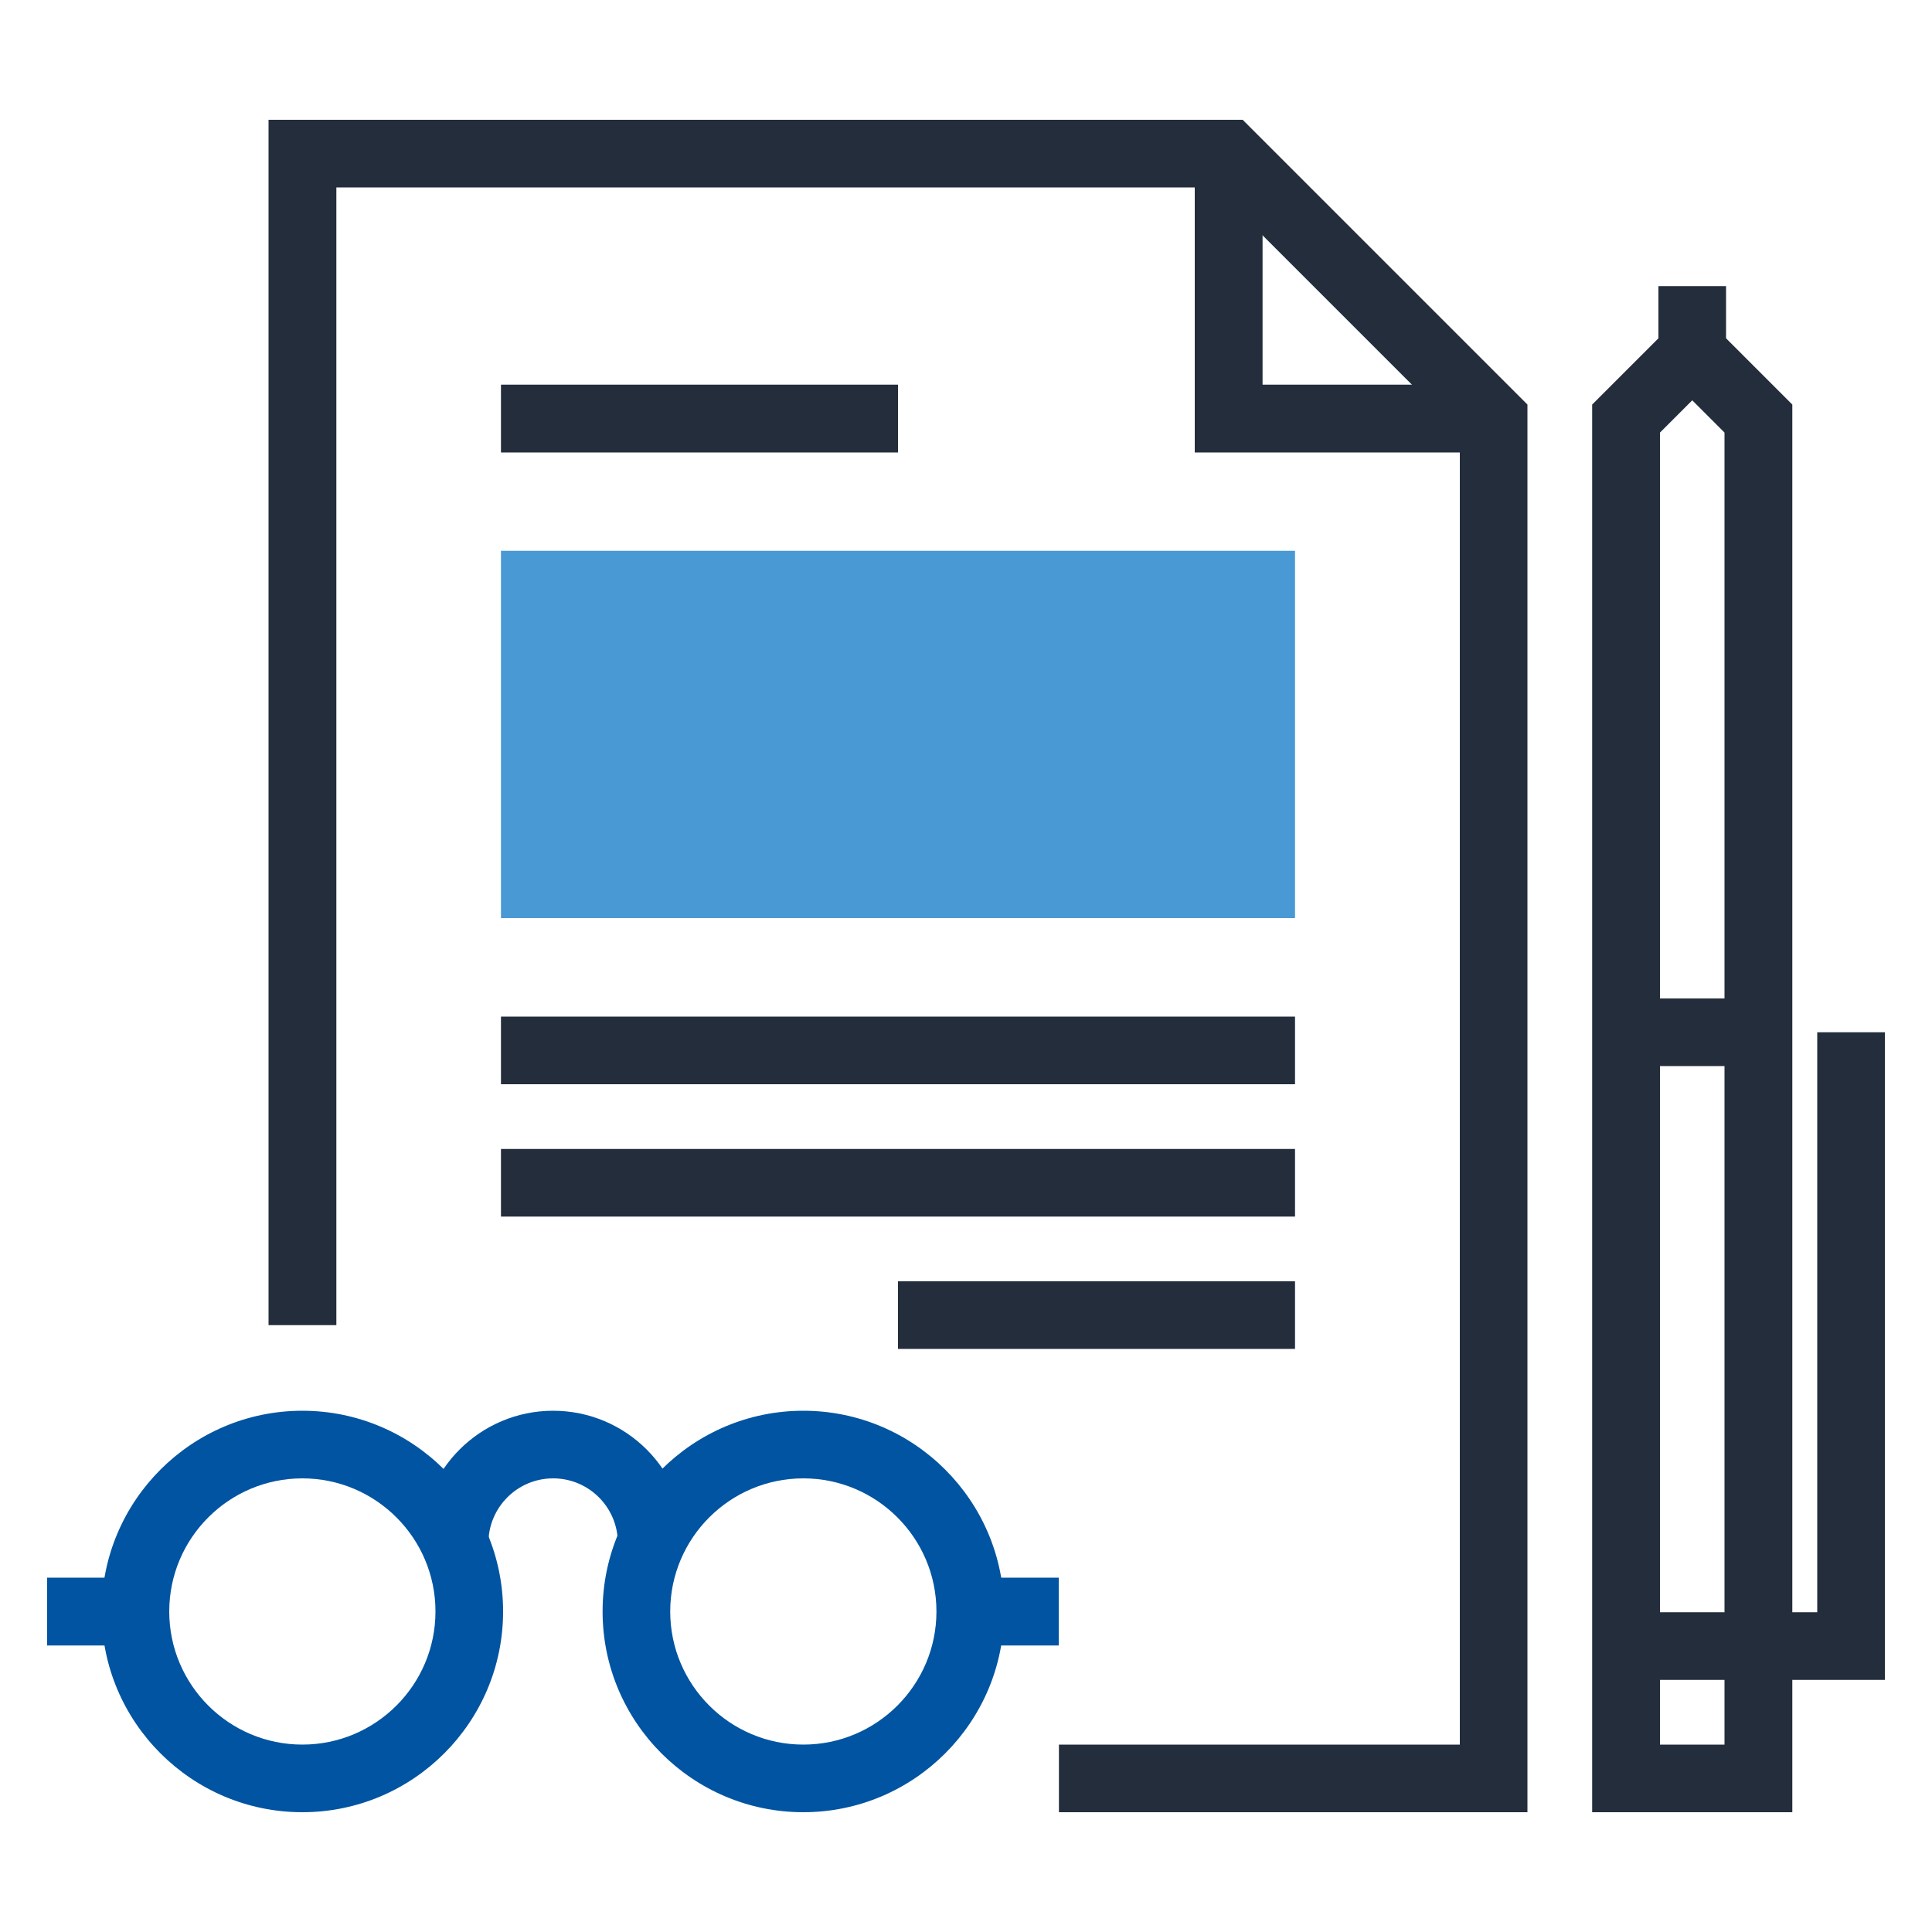
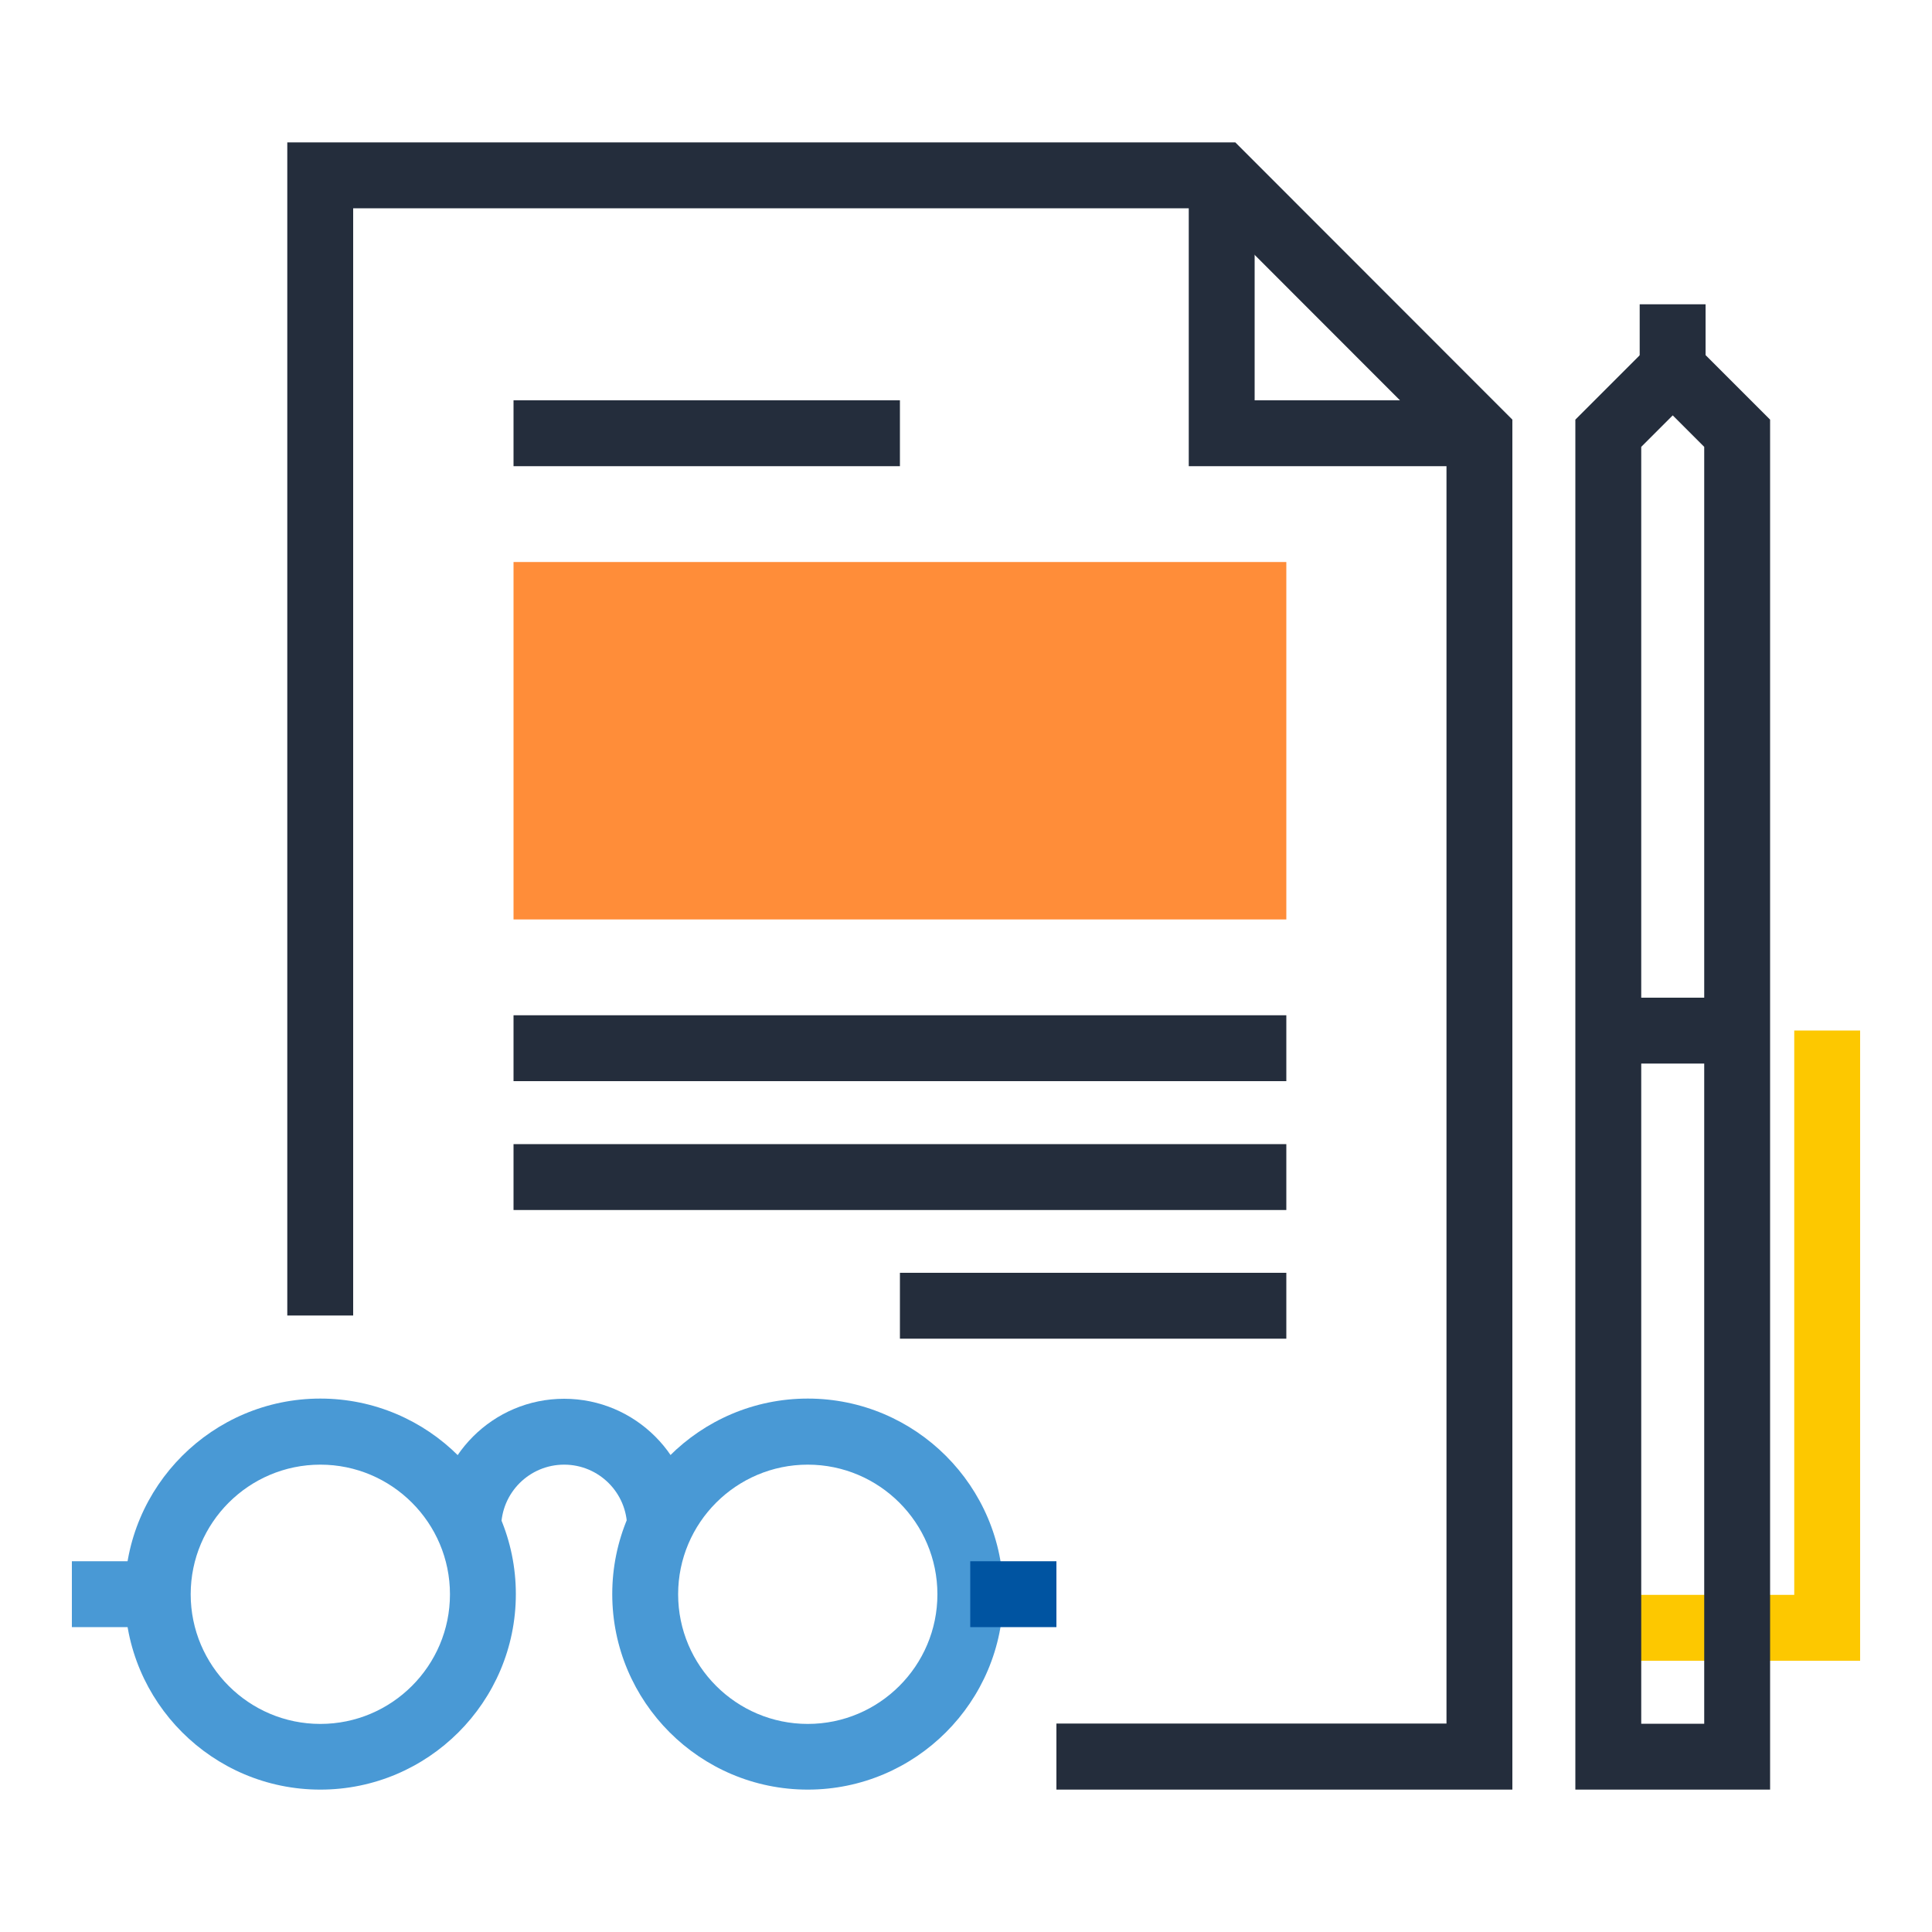
<svg xmlns="http://www.w3.org/2000/svg" id="Layer_1" version="1.1" viewBox="0 0 1000 1000">
  <defs>
    <style>
      .st0 {
        fill: #4999d5;
      }

      .st1 {
        fill: #242d3c;
      }

      .st2 {
+         fill: #fdc800;
+       }
+ 
+       .st3 {
        fill: #0054a1;
+       }
+ 
+       .st4 {
+         fill: #ff8d39;
      }
    </style>
  </defs>
-   <polygon class="st1" points="975.6 869.5 841.6 869.5 841.6 834.5 940.6 834.5 940.6 534.3 975.6 534.3 975.6 869.5" />
-   <path class="st1" d="M927.7,938h-103.6V209.4l51.8-51.8,51.8,51.8v728.7ZM859.1,903h33.5V223.9l-16.7-16.7-16.7,16.7v679.1Z" />
-   <rect class="st1" x="841.6" y="516.8" width="68.5" height="35" />
-   <rect class="st1" x="858.4" y="148.1" width="35" height="34.3" />
-   <polygon class="st1" points="790.6 938 548.1 938 548.1 903 755.6 903 755.6 223.9 628.7 97 174.1 97 174.1 685.9 139 685.9 139 62 643.2 62 790.6 209.4 790.6 938" />
-   <polygon class="st1" points="773.1 234.2 618.4 234.2 618.4 79.5 653.5 79.5 653.5 199.1 773.1 199.1 773.1 234.2" />
-   <rect class="st1" x="259.3" y="199.1" width="205.5" height="35.1" />
-   <rect class="st1" x="259.3" y="526.2" width="411" height="35" />
-   <rect class="st1" x="259.3" y="594.7" width="411" height="35" />
-   <rect class="st1" x="464.8" y="663.2" width="205.5" height="35" />
-   <rect class="st0" x="259.3" y="285.1" width="411" height="190.1" />
-   <path class="st2" d="M156.5,938c-57.3,0-103.9-46.6-103.9-103.9s46.6-103.9,103.9-103.9,103.9,46.6,103.9,103.9-46.6,103.9-103.9,103.9ZM156.5,765.2c-38,0-68.9,30.9-68.9,68.9s30.9,68.9,68.9,68.9,68.9-30.9,68.9-68.9-30.9-68.9-68.9-68.9Z" />
-   <path class="st2" d="M415.8,938c-57.3,0-103.9-46.6-103.9-103.9s46.6-103.9,103.9-103.9,103.9,46.6,103.9,103.9-46.6,103.9-103.9,103.9ZM415.8,765.2c-38,0-68.9,30.9-68.9,68.9s30.9,68.9,68.9,68.9,68.9-30.9,68.9-68.9-30.9-68.9-68.9-68.9Z" />
-   <path class="st2" d="M354.8,798.7h-35c0-18.5-15-33.5-33.5-33.5s-33.5,15-33.5,33.5h-35c0-37.8,30.7-68.5,68.5-68.5s68.5,30.7,68.5,68.5Z" />
-   <rect class="st2" x="502.2" y="816.6" width="45.8" height="35.1" />
-   <rect class="st2" x="24.4" y="816.6" width="45.8" height="35.1" />
+   <polygon class="st2" points="962.8 859.6 832.4 859.6 832.4 825.5 928.7 825.5 928.7 533.4 962.8 533.4 962.8 859.6" />
+   <path class="st1" d="M916.2,926.3h-100.8V217.2l50.4-50.4,50.4,50.4v709.1ZM849.5,892.2h32.6V231.3l-16.3-16.3-16.3,16.3v660.9Z" />
+   <rect class="st1" x="832.4" y="516.4" width="66.7" height="34.1" />
+   <rect class="st1" x="848.7" y="157.5" width="34.1" height="33.4" />
+   <polygon class="st1" points="782.8 926.3 546.8 926.3 546.8 892.1 748.7 892.1 748.7 231.3 625.3 107.8 182.8 107.8 182.8 680.9 148.7 680.9 148.7 73.7 639.4 73.7 782.8 217.2 782.8 926.3" />
+   <polygon class="st1" points="765.8 241.3 615.3 241.3 615.3 90.8 649.4 90.8 649.4 207.2 765.8 207.2 765.8 241.3" />
+   <rect class="st1" x="265.8" y="207.2" width="200" height="34.1" />
+   <rect class="st1" x="265.8" y="525.5" width="400" height="34.1" />
+   <rect class="st1" x="265.8" y="592.2" width="400" height="34.1" />
+   <rect class="st1" x="465.8" y="658.8" width="200" height="34.1" />
+   <rect class="st4" x="265.8" y="290.9" width="400" height="185" />
+   <path class="st0" d="M165.8,926.3c-55.8,0-101.2-45.4-101.2-101.2s45.4-101.2,101.2-101.2,101.2,45.4,101.2,101.2-45.4,101.2-101.2,101.2ZM165.8,758.1c-37,0-67.1,30.1-67.1,67.1s30.1,67.1,67.1,67.1,67.1-30.1,67.1-67.1-30.1-67.1-67.1-67.1Z" />
+   <path class="st0" d="M418.1,926.3c-55.8,0-101.2-45.4-101.2-101.2s45.4-101.2,101.2-101.2,101.2,45.4,101.2,101.2-45.4,101.2-101.2,101.2ZM418.1,758.1c-37,0-67.1,30.1-67.1,67.1s30.1,67.1,67.1,67.1,67.1-30.1,67.1-67.1-30.1-67.1-67.1-67.1Z" />
+   <path class="st0" d="M358.7,790.7h-34.1c0-18-14.6-32.6-32.6-32.6s-32.6,14.6-32.6,32.6h-34.1c0-36.8,29.9-66.7,66.7-66.7s66.7,29.9,66.7,66.7Z" />
+   <rect class="st3" x="502.2" y="808.1" width="44.6" height="34.1" />
+   <rect class="st0" x="37.2" y="808.1" width="44.6" height="34.1" />
</svg>
